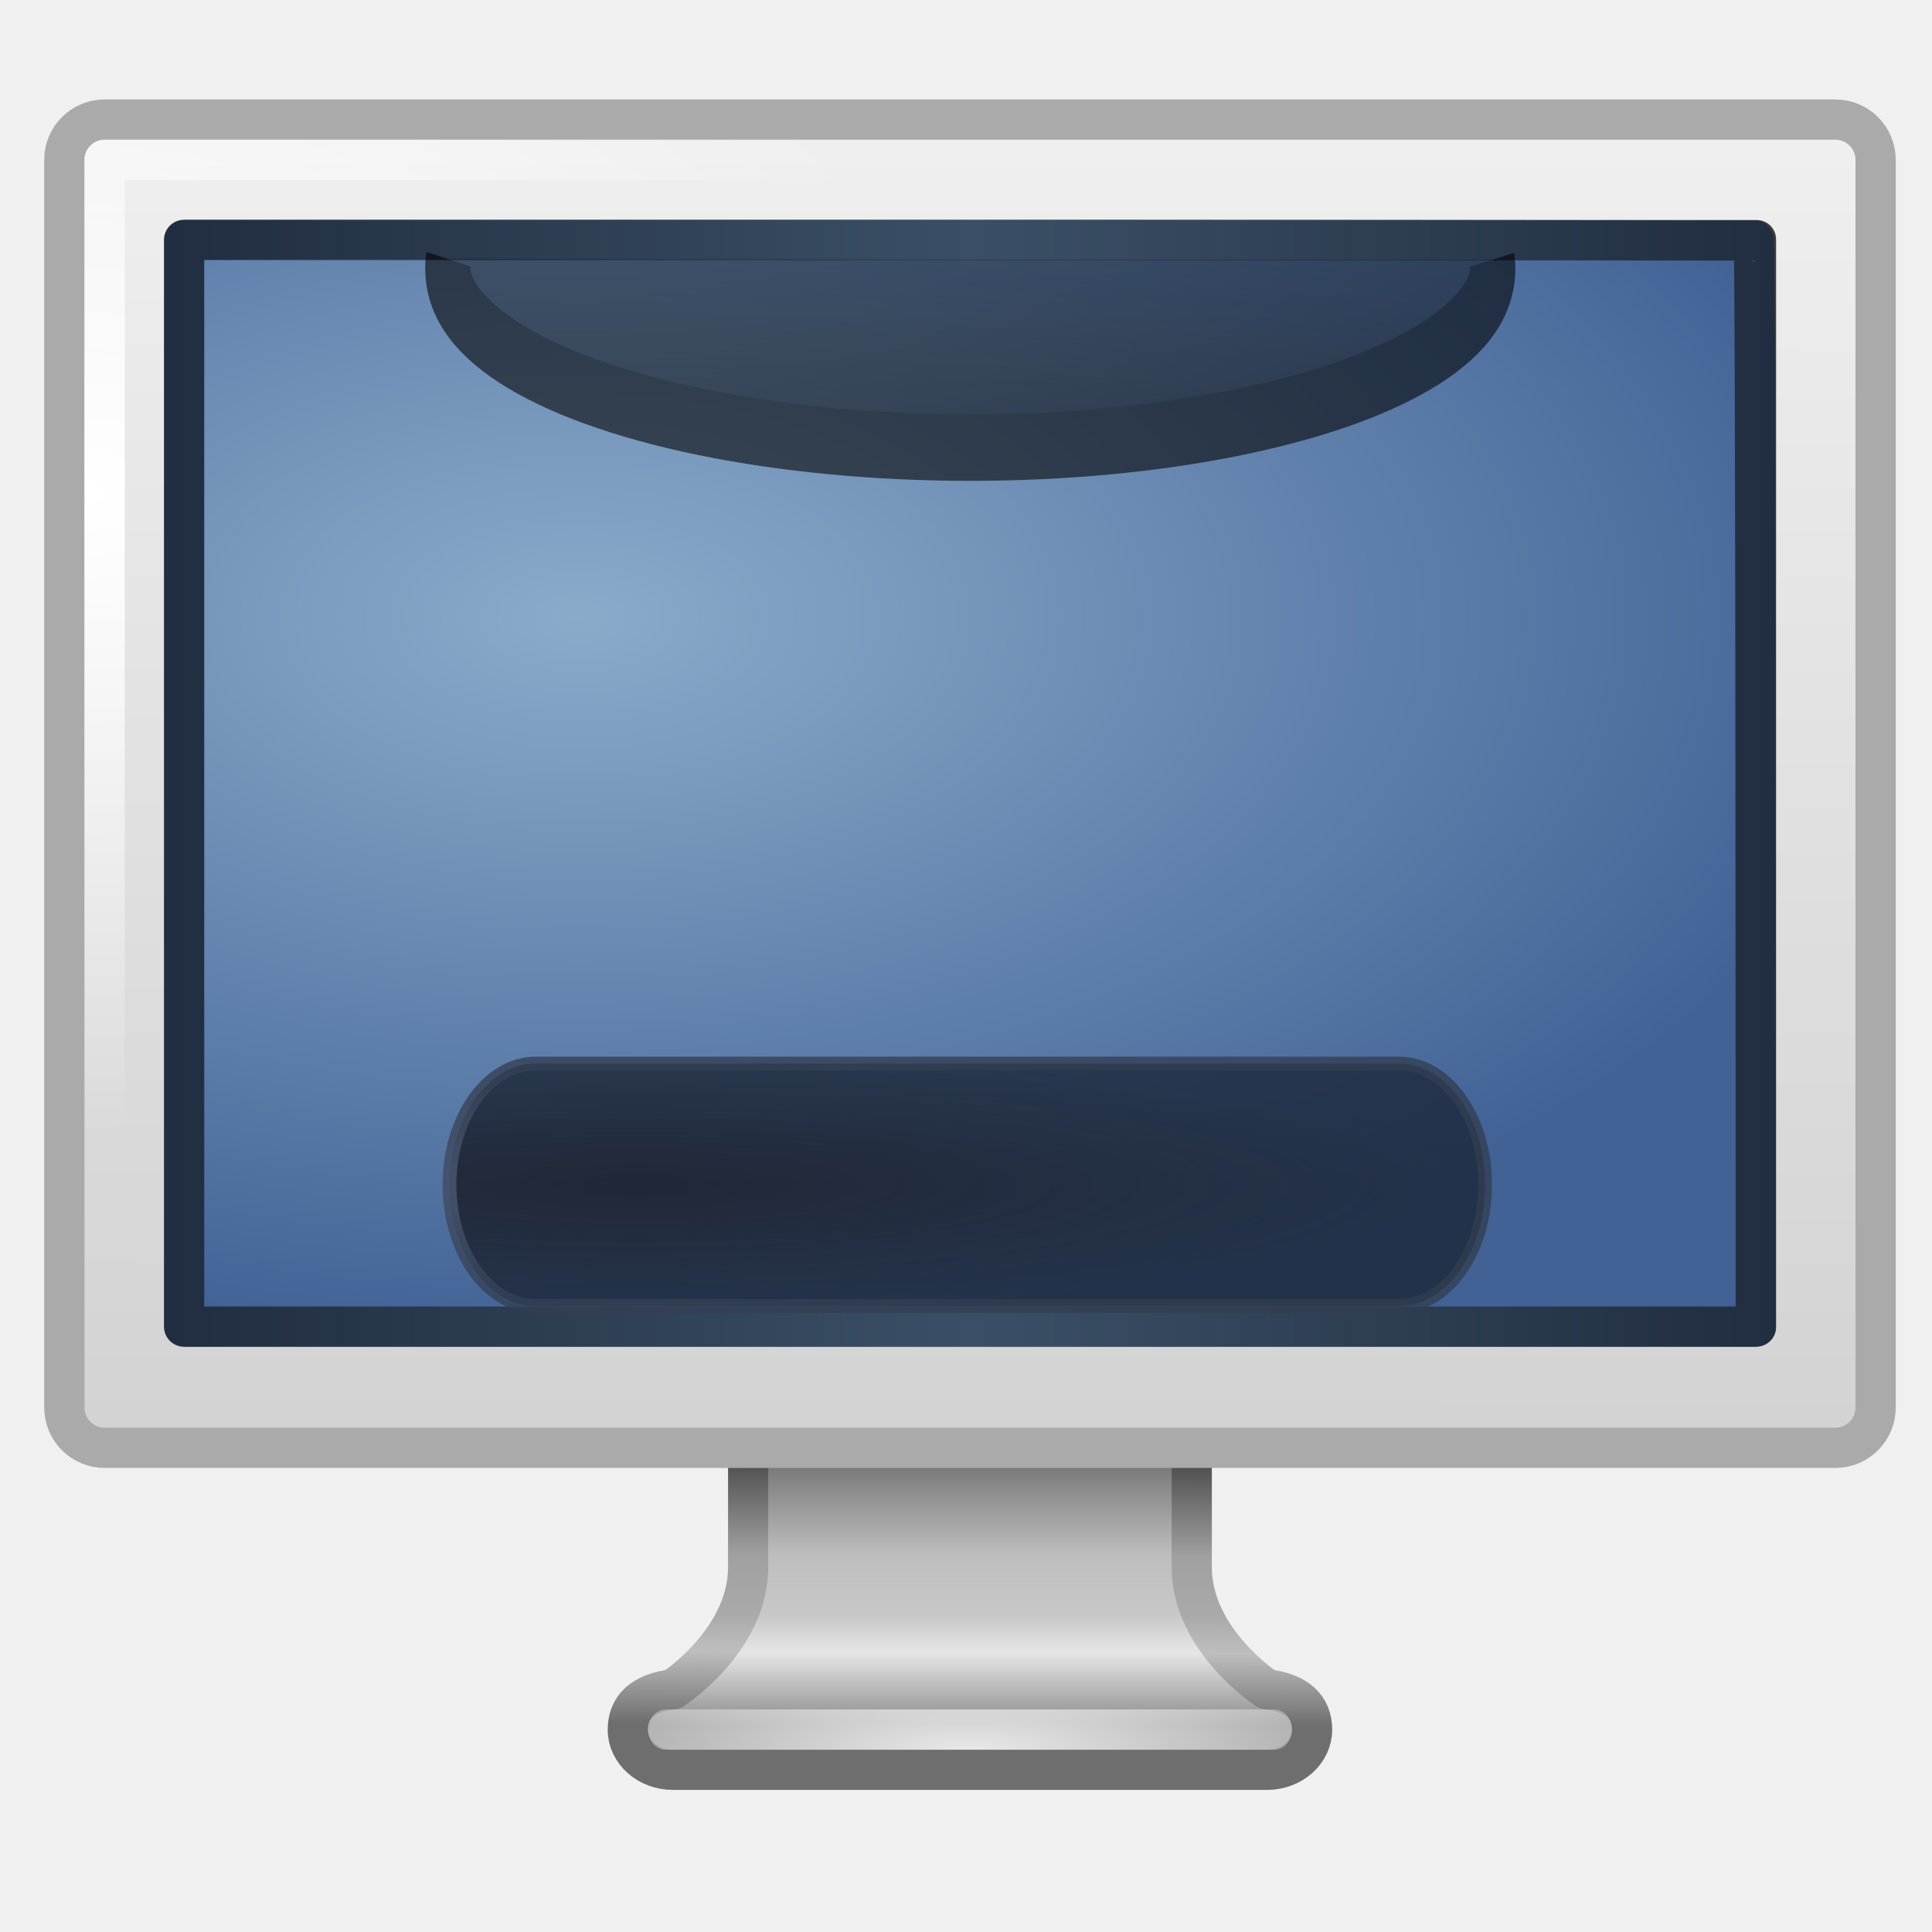
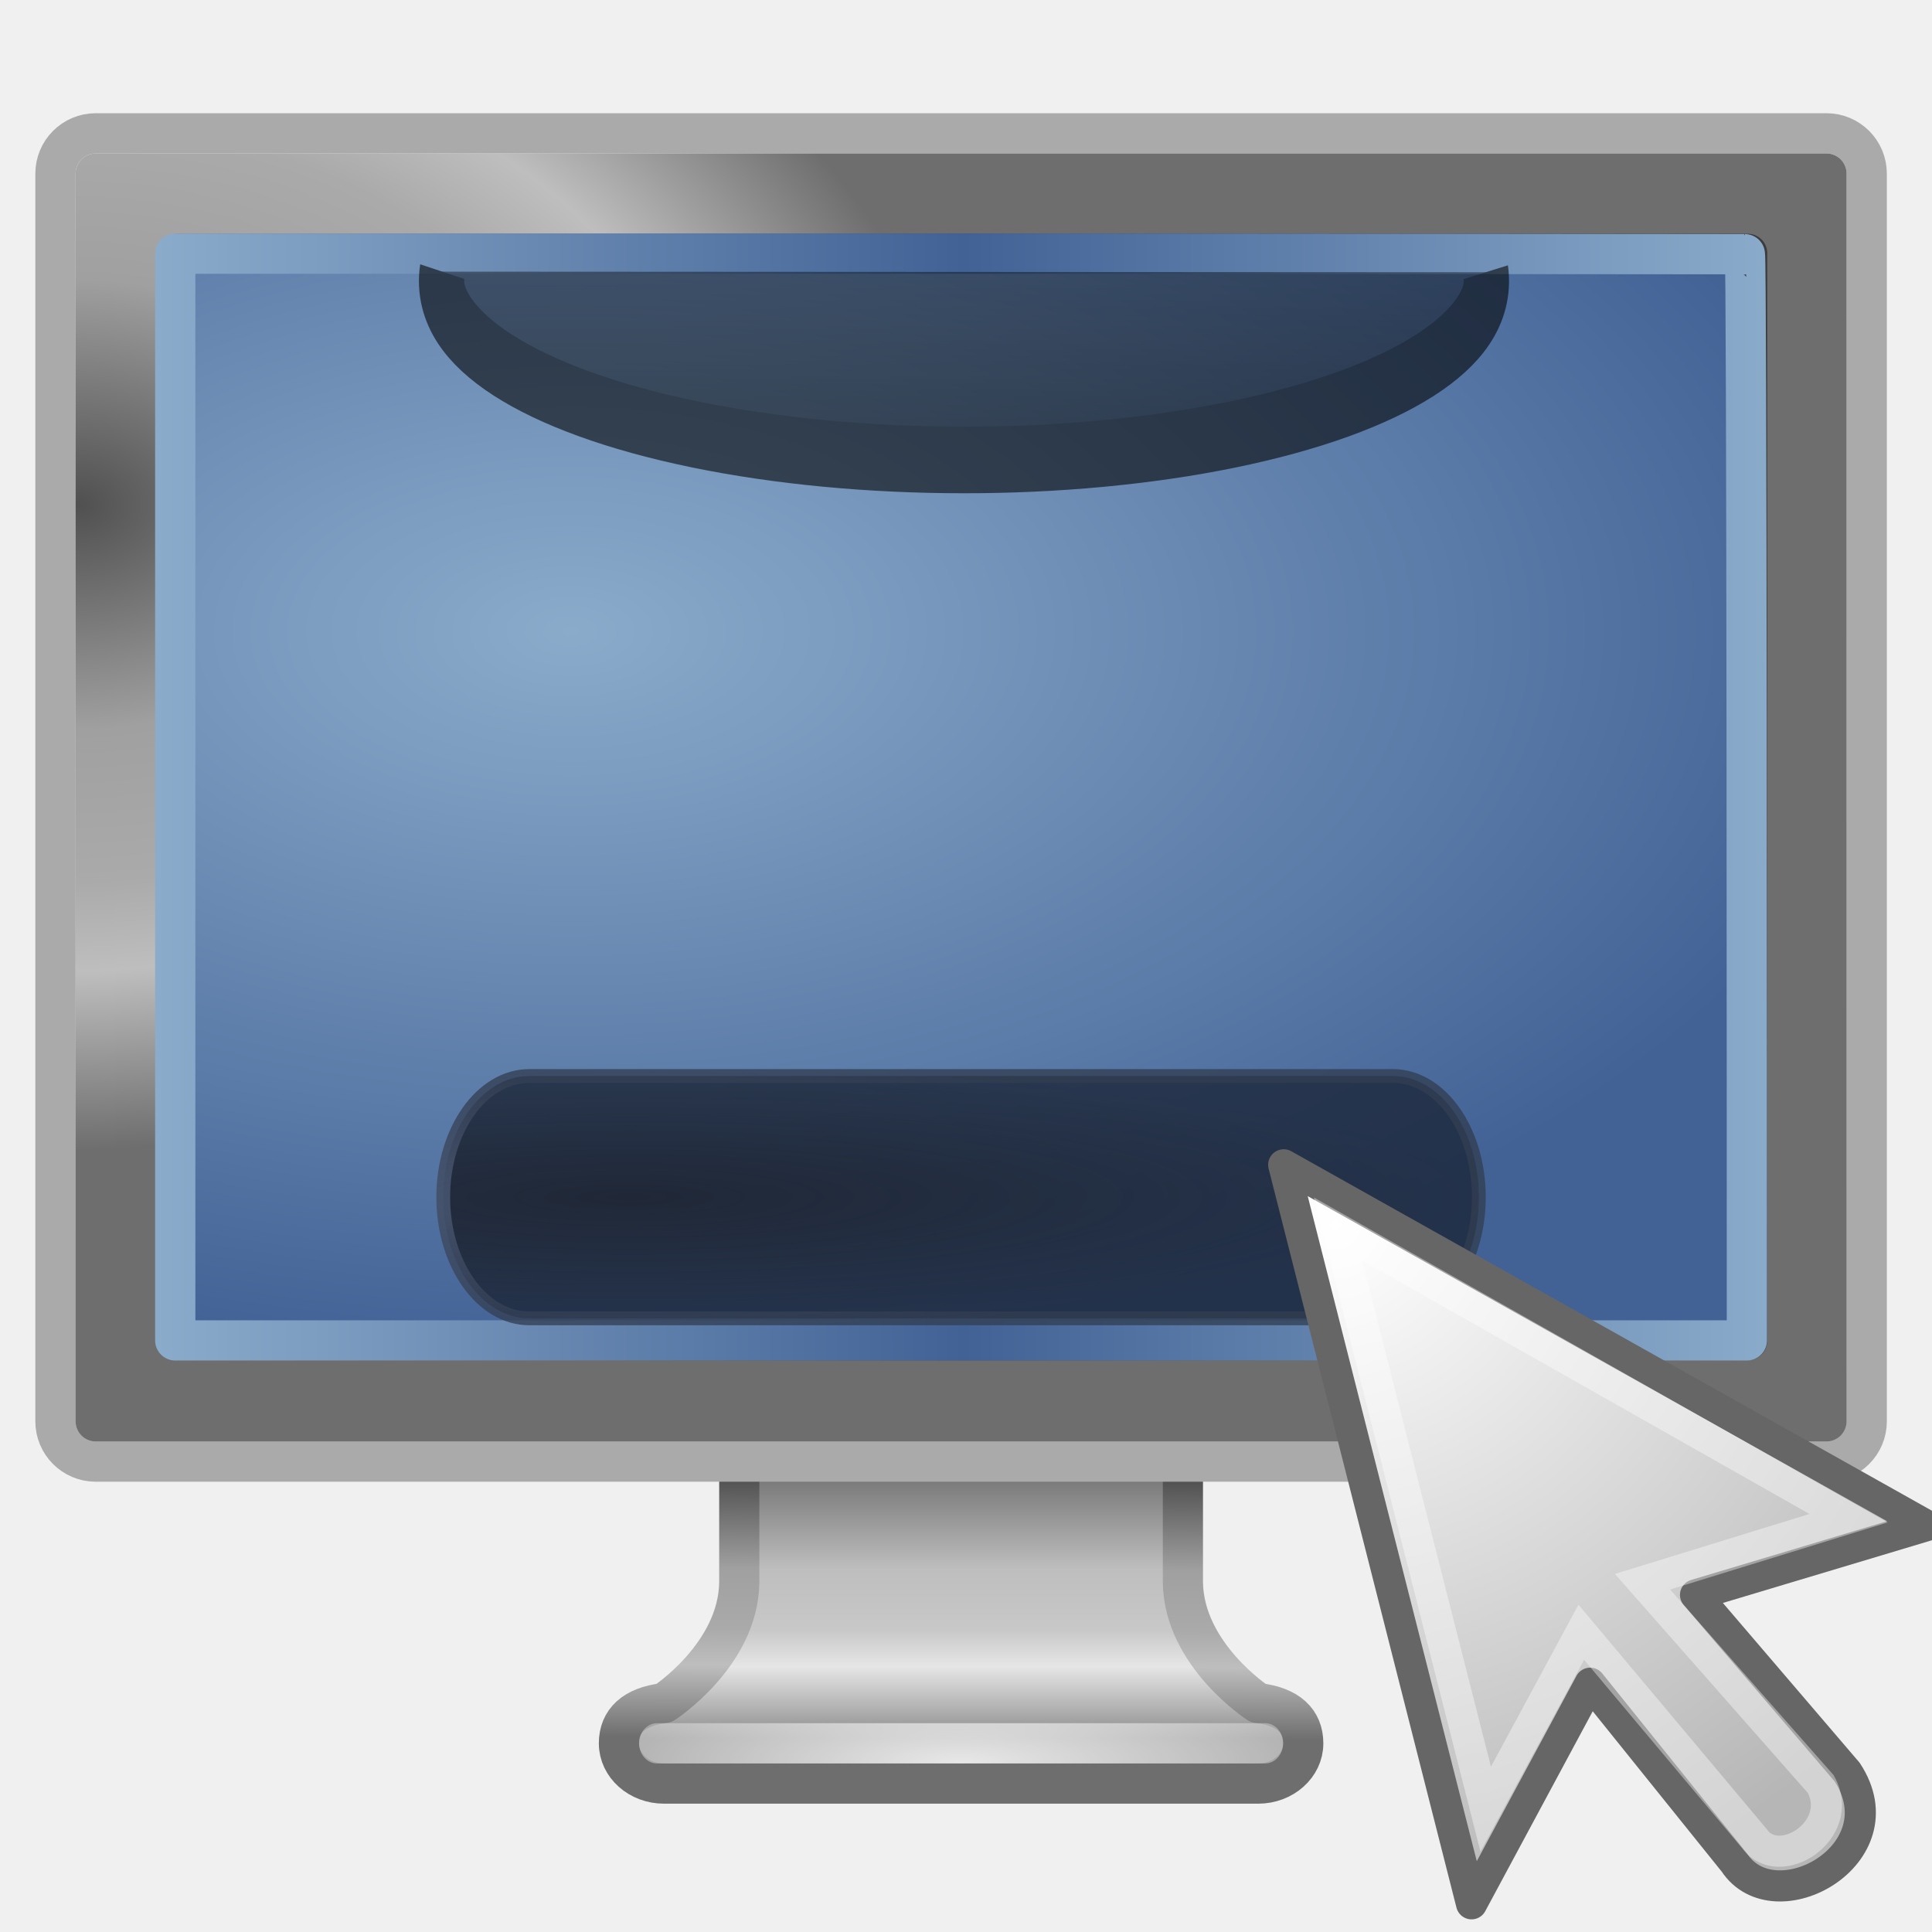
<svg xmlns="http://www.w3.org/2000/svg" xmlns:xlink="http://www.w3.org/1999/xlink" version="1.1" width="48" height="48" id="svg3876" enable-background="new">
  <defs id="defs3878">
    <linearGradient id="linearGradient3667">
      <stop style="stop-color:#000000;stop-opacity:1;" offset="0" id="stop3669" />
      <stop style="stop-color:#000000;stop-opacity:0;" offset="1" id="stop3671" />
    </linearGradient>
    <linearGradient id="linearGradient3660">
      <stop style="stop-color:#202837;stop-opacity:1;" offset="0" id="stop3662" />
      <stop style="stop-color:#1b2537;stop-opacity:0.784;" offset="1" id="stop3664" />
    </linearGradient>
    <linearGradient id="linearGradient3650">
      <stop style="stop-color:#495772;stop-opacity:1;" offset="0" id="stop3652" />
      <stop style="stop-color:#323d51;stop-opacity:0.769;" offset="1" id="stop3654" />
    </linearGradient>
    <linearGradient x1="17.355" y1="8" x2="24.008" y2="26.039" id="linearGradient2888-5" xlink:href="#linearGradient3738-7-3" gradientUnits="userSpaceOnUse" gradientTransform="matrix(1.056476,0,0,0.9978261,-1.265041,-1.51202)" />
    <linearGradient id="linearGradient3738-7-3">
      <stop id="stop3742-9-7" style="stop-color:white;stop-opacity:1" offset="0" />
      <stop id="stop3750-9-6" style="stop-color:white;stop-opacity:0" offset="0.856" />
      <stop id="stop3744-3-8" style="stop-color:white;stop-opacity:0" offset="1" />
    </linearGradient>
    <radialGradient cx="1" cy="5.564" r="23" fx="1" fy="5.564" id="radialGradient2901-8" xlink:href="#linearGradient6602-0" gradientUnits="userSpaceOnUse" gradientTransform="matrix(0.9555509,0,0,0.6971467,1.165451,8.316252)" />
    <linearGradient id="linearGradient6602-0">
      <stop id="stop6604-2" style="stop-color:white;stop-opacity:1" offset="0" />
      <stop id="stop6606-4" style="stop-color:white;stop-opacity:0" offset="1" />
    </linearGradient>
    <linearGradient x1="20.147" y1="-0" x2="20.104" y2="31.983" id="linearGradient2904-9" xlink:href="#linearGradient6544-0" gradientUnits="userSpaceOnUse" gradientTransform="matrix(0.959002,0,0,1.065626,1.082354,2.420846)" />
    <linearGradient id="linearGradient6544-0">
      <stop id="stop6546-1" style="stop-color:#f0f0f0;stop-opacity:1" offset="0" />
      <stop id="stop6548-2" style="stop-color:#d2d2d2;stop-opacity:1" offset="1" />
    </linearGradient>
    <radialGradient cx="24" cy="38.641" r="8" fx="24" fy="38.641" id="radialGradient2907-0" xlink:href="#linearGradient6602-0" gradientUnits="userSpaceOnUse" gradientTransform="matrix(1.828641,-3.1440363e-8,0,0.4381505,-19.78871,26.53994)" />
    <linearGradient x1="320.281" y1="86.913" x2="320.281" y2="93.38" id="linearGradient2910-0" xlink:href="#linearGradient6620-6" gradientUnits="userSpaceOnUse" gradientTransform="matrix(0.9964089,0,0,1.000144,-294.7833,-50.54213)" />
    <linearGradient id="linearGradient6620-6">
      <stop id="stop6622-3" style="stop-color:#787878;stop-opacity:1" offset="0" />
      <stop id="stop6624-9" style="stop-color:#bebebe;stop-opacity:1" offset="0.35" />
      <stop id="stop6626-0" style="stop-color:#c8c8c8;stop-opacity:1" offset="0.583" />
      <stop id="stop6628-8" style="stop-color:#e6e6e6;stop-opacity:1" offset="0.723" />
      <stop id="stop6630-3" style="stop-color:#8c8c8c;stop-opacity:1" offset="1" />
    </linearGradient>
    <linearGradient gradientTransform="translate(0.09867176,0.4705878)" x1="21.718" y1="35.909" x2="21.686" y2="42.361" id="linearGradient2912-8" xlink:href="#linearGradient6732-7" gradientUnits="userSpaceOnUse" />
    <linearGradient id="linearGradient6732-7">
      <stop id="stop6734-3" style="stop-color:#505050;stop-opacity:1" offset="0" />
      <stop id="stop6736-1" style="stop-color:#a0a0a0;stop-opacity:1" offset="0.35" />
      <stop id="stop6738-0" style="stop-color:#aaa;stop-opacity:1" offset="0.583" />
      <stop id="stop6740-0" style="stop-color:#bebebe;stop-opacity:1" offset="0.723" />
      <stop id="stop6742-5" style="stop-color:#6e6e6e;stop-opacity:1" offset="1" />
    </linearGradient>
    <linearGradient id="linearGradient7012-661-145-733-759-865-745-661-970-94-3-7">
      <stop id="stop3618-6-8" style="stop-color:#8babcb;stop-opacity:1;" offset="0" />
      <stop id="stop3620-4-9" style="stop-color:#426296;stop-opacity:1;" offset="1" />
    </linearGradient>
    <linearGradient id="linearGradient3390-178-986-453-3-1">
      <stop id="stop3624-5-6" style="stop-color:#212d40;stop-opacity:1;" offset="0" />
      <stop id="stop3626-8-4" style="stop-color:#3a4f66;stop-opacity:1;" offset="1" />
    </linearGradient>
    <radialGradient r="21" fy="8.283" fx="15.749" cy="8.283" cx="15.749" gradientTransform="matrix(0,0.8620801,-1.578215,0,27.47304,1.764492)" gradientUnits="userSpaceOnUse" id="radialGradient8238" xlink:href="#linearGradient7012-661-145-733-759-865-745-661-970-94-3-7" />
    <linearGradient y2="6.898" x2="-28.956" y1="6.898" x1="-51.09" spreadMethod="reflect" gradientTransform="matrix(0.9070364,0,0,0.8438248,50.43886,1.67779)" gradientUnits="userSpaceOnUse" id="linearGradient8240" xlink:href="#linearGradient3390-178-986-453-3-1" />
    <linearGradient id="linearGradient5233-0-1">
      <stop id="stop5235-9-9" style="stop-color:#3c3c3c;stop-opacity:1" offset="0" />
      <stop id="stop5237-9-0" style="stop-color:#282828;stop-opacity:1" offset="1" />
    </linearGradient>
    <linearGradient y2="6.898" x2="-28.956" y1="6.898" x1="-51.09" spreadMethod="reflect" gradientTransform="matrix(0.9075685,0,0,0.8446182,50.51376,1.660556)" gradientUnits="userSpaceOnUse" id="linearGradient7351" xlink:href="#linearGradient5233-0-1" />
-     <radialGradient xlink:href="#linearGradient3650" id="radialGradient3658" cx="17.892" cy="30.898" fx="17.892" fy="30.898" r="9.114" gradientTransform="matrix(2.331226,0,0,0.3528724,-25.91712,18.53275)" gradientUnits="userSpaceOnUse" />
-     <radialGradient xlink:href="#linearGradient3660" id="radialGradient3668" cx="17.892" cy="30.898" fx="17.892" fy="30.898" r="9.114" gradientTransform="matrix(2.331226,0,0,0.3528724,-25.91712,18.53275)" gradientUnits="userSpaceOnUse" />
+     <radialGradient xlink:href="#linearGradient3650" id="radialGradient3658" cx="17.892" cy="30.898" fx="17.892" fy="30.898" r="9.114" gradientTransform="matrix(2.331226,0,0,0.3528724,-26.07387,18.84085)" gradientUnits="userSpaceOnUse" />
+     <radialGradient xlink:href="#linearGradient3660" id="radialGradient3668" cx="17.892" cy="30.898" fx="17.892" fy="30.898" r="9.114" gradientTransform="matrix(2.331226,0,0,0.3528724,-26.07387,18.84085)" gradientUnits="userSpaceOnUse" />
    <linearGradient xlink:href="#linearGradient3667" id="linearGradient3673" x1="24.02" y1="12.302" x2="24.02" y2="-0.341" gradientUnits="userSpaceOnUse" />
+     <linearGradient xlink:href="#linearGradient11114-935" id="linearGradient3196" gradientUnits="userSpaceOnUse" gradientTransform="translate(258.9414,-13.26989)" x1="-172.653" y1="99.667" x2="-166.64" y2="93.654" />
+     <linearGradient id="linearGradient11114-935">
+       <stop offset="0" style="stop-color:#242424;stop-opacity:0.992" id="stop3012" />
+       <stop offset="1" style="stop-color:#656565;stop-opacity:1" id="stop3014" />
+     </linearGradient>
+     <linearGradient xlink:href="#linearGradient12093-430" id="linearGradient3198" gradientUnits="userSpaceOnUse" gradientTransform="translate(-127.0932,-2.645081)" x1="277.573" y1="146.151" x2="201.871" y2="67.35" />
+     <linearGradient id="linearGradient12093-430">
+       <stop offset="0" style="stop-color:white;stop-opacity:1" id="stop3018" />
+       <stop offset="1" style="stop-color:white;stop-opacity:0" id="stop3020" />
+     </linearGradient>
+     <filter id="filter13078" color-interpolation-filters="sRGB">
+       <feGaussianBlur stdDeviation="0.661" id="feGaussianBlur13080" />
+     </filter>
+     <radialGradient xlink:href="#linearGradient6087-437-184-795-110-662-495-447" id="radialGradient3200" gradientUnits="userSpaceOnUse" gradientTransform="matrix(0,1.207974,-1.627164,0,26.37175,8.266469)" cx="7.265" cy="8.302" fx="7.265" fy="8.302" r="20.98" />
+     <linearGradient id="linearGradient6087-437-184-795-110-662-495-447">
+       <stop offset="0" style="stop-color:white;stop-opacity:0.4" id="stop3024" />
+       <stop offset="1" style="stop-color:white;stop-opacity:0" id="stop3026" />
+     </linearGradient>
+     <radialGradient xlink:href="#linearGradient4467-844" id="radialGradient3202" gradientUnits="userSpaceOnUse" gradientTransform="matrix(2.07098,0,0,1.609362,-75.80105,-6.777836)" cx="15.414" cy="13.078" fx="15.414" fy="13.078" r="6.656" />
+     <linearGradient id="linearGradient4467-844">
+       <stop offset="0" style="stop-color:white;stop-opacity:1" id="stop3030" />
+       <stop offset="1" style="stop-color:white;stop-opacity:0.248" id="stop3032" />
+     </linearGradient>
+     <linearGradient xlink:href="#linearGradient2300-705" id="linearGradient3204" gradientUnits="userSpaceOnUse" gradientTransform="matrix(0.272289,0,0,0.272289,-88.49468,7.534078)" x1="173.096" y1="75.319" x2="173.096" y2="11.949" />
+     <linearGradient id="linearGradient2300-705">
+       <stop offset="0" style="stop-color:#343434;stop-opacity:0.976" id="stop3036" />
+       <stop offset="1" style="stop-color:#939393;stop-opacity:1" id="stop3038" />
+     </linearGradient>
+     <linearGradient xlink:href="#linearGradient11104-748" id="linearGradient3206" gradientUnits="userSpaceOnUse" gradientTransform="matrix(0.272289,0,0,0.272289,-53.17576,9.583299)" x1="41.542" y1="68.292" x2="41.485" y2="4.536" />
+     <linearGradient id="linearGradient11104-748">
+       <stop offset="0" style="stop-color:#333;stop-opacity:1" id="stop3042" />
+       <stop offset="1" style="stop-color:#333;stop-opacity:0.612" id="stop3044" />
+     </linearGradient>
+     <linearGradient xlink:href="#linearGradient3390-178-986-453-714" id="linearGradient3208" gradientUnits="userSpaceOnUse" gradientTransform="translate(-53.76539,-0.1141929)" x1="82.453" y1="45.114" x2="65.34" y2="15.944" />
+     <linearGradient id="linearGradient3390-178-986-453-714">
+       <stop offset="0" style="stop-color:#666;stop-opacity:1" id="stop3048" />
+       <stop offset="1" style="stop-color:gray;stop-opacity:1" id="stop3050" />
+     </linearGradient>
+     <filter id="filter10131" color-interpolation-filters="sRGB">
+       <feGaussianBlur stdDeviation="0.312" id="feGaussianBlur10133" />
+     </filter>
+     <radialGradient r="21" fy="8.283" fx="15.749" cy="8.283" cx="15.749" gradientTransform="matrix(0,0.8620801,-1.578215,0,27.2527,2.106413)" gradientUnits="userSpaceOnUse" id="radialGradient8238-0" xlink:href="#linearGradient7012-661-145-733-759-865-745-661-970-94-3-7-3" />
+     <linearGradient id="linearGradient7012-661-145-733-759-865-745-661-970-94-3-7-3">
+       <stop id="stop3618-6-8-0" style="stop-color:#8babcb;stop-opacity:1;" offset="0" />
+       <stop id="stop3620-4-9-9" style="stop-color:#426296;stop-opacity:1;" offset="1" />
+     </linearGradient>
+     <linearGradient y2="6.898" x2="-28.956" y1="6.898" x1="-51.09" spreadMethod="reflect" gradientTransform="matrix(0.9070364,0,0,0.8438248,50.21853,2.019711)" gradientUnits="userSpaceOnUse" id="linearGradient8240-2" xlink:href="#linearGradient3390-178-986-453-3-1-5" />
+     <linearGradient id="linearGradient3390-178-986-453-3-1-5">
+       <stop id="stop3624-5-6-4" style="stop-color:#8babcb;stop-opacity:1;" offset="0" />
+       <stop id="stop3626-8-4-0" style="stop-color:#426296;stop-opacity:1;" offset="1" />
+     </linearGradient>
+     <linearGradient y2="6.898" x2="-28.956" y1="6.898" x1="-51.09" spreadMethod="reflect" gradientTransform="matrix(0.9075685,0,0,0.8446182,50.29342,2.002477)" gradientUnits="userSpaceOnUse" id="linearGradient7351-5" xlink:href="#linearGradient5233-0-1-9" />
+     <linearGradient id="linearGradient5233-0-1-9">
+       <stop id="stop5235-9-9-4" style="stop-color:#3c3c3c;stop-opacity:1" offset="0" />
+       <stop id="stop5237-9-0-6" style="stop-color:#282828;stop-opacity:1" offset="1" />
+     </linearGradient>
+     <linearGradient x1="17.355" y1="8" x2="24.008" y2="26.039" id="linearGradient2888-5-9" xlink:href="#linearGradient3738-7-3-2" gradientUnits="userSpaceOnUse" gradientTransform="matrix(1.056476,0,0,0.9978261,-1.485379,-1.170099)" />
+     <linearGradient id="linearGradient3738-7-3-2">
+       <stop id="stop3742-9-7-2" style="stop-color:white;stop-opacity:1" offset="0" />
+       <stop id="stop3750-9-6-4" style="stop-color:white;stop-opacity:0" offset="0.856" />
+       <stop id="stop3744-3-8-7" style="stop-color:white;stop-opacity:0" offset="1" />
+     </linearGradient>
+     <radialGradient xlink:href="#linearGradient6732-7-7" id="radialGradient3685" cx="2.121" cy="9.467" fx="2.121" fy="9.467" r="22" gradientTransform="matrix(1,0,0,0.7272727,-0.2203379,5.652082)" gradientUnits="userSpaceOnUse" />
+     <linearGradient id="linearGradient6732-7-7">
+       <stop id="stop6734-3-5" style="stop-color:#505050;stop-opacity:1" offset="0" />
+       <stop id="stop6736-1-4" style="stop-color:#a0a0a0;stop-opacity:1" offset="0.35" />
+       <stop id="stop6738-0-8" style="stop-color:#aaa;stop-opacity:1" offset="0.583" />
+       <stop id="stop6740-0-1" style="stop-color:#bebebe;stop-opacity:1" offset="0.723" />
+       <stop id="stop6742-5-2" style="stop-color:#6e6e6e;stop-opacity:1" offset="1" />
+     </linearGradient>
+     <radialGradient cx="1" cy="5.564" r="23" fx="1" fy="5.564" id="radialGradient2901-8-8" xlink:href="#linearGradient6732-7-7" gradientUnits="userSpaceOnUse" gradientTransform="matrix(0.9555509,0,0,0.6971467,0.9451131,8.658173)" />
+     <linearGradient x1="20.147" y1="-0" x2="20.104" y2="31.983" id="linearGradient2904-9-9" xlink:href="#linearGradient6544-0-3" gradientUnits="userSpaceOnUse" gradientTransform="matrix(0.959002,0,0,1.065626,0.8620161,2.762767)" />
+     <linearGradient id="linearGradient6544-0-3">
+       <stop id="stop6546-1-6" style="stop-color:#f0f0f0;stop-opacity:1" offset="0" />
+       <stop id="stop6548-2-8" style="stop-color:#d2d2d2;stop-opacity:1" offset="1" />
+     </linearGradient>
+     <radialGradient cx="24" cy="38.641" r="8" fx="24" fy="38.641" id="radialGradient2907-0-0" xlink:href="#linearGradient6602-0-2" gradientUnits="userSpaceOnUse" gradientTransform="matrix(1.828641,-3.1440363e-8,0,0.4381505,-20.00905,26.88186)" />
+     <linearGradient id="linearGradient6602-0-2">
+       <stop id="stop6604-2-1" style="stop-color:white;stop-opacity:1" offset="0" />
+       <stop id="stop6606-4-0" style="stop-color:white;stop-opacity:0" offset="1" />
+     </linearGradient>
+     <linearGradient id="linearGradient6620-6-1">
+       <stop id="stop6622-3-1" style="stop-color:#787878;stop-opacity:1" offset="0" />
+       <stop id="stop6624-9-0" style="stop-color:#bebebe;stop-opacity:1" offset="0.35" />
+       <stop id="stop6626-0-8" style="stop-color:#c8c8c8;stop-opacity:1" offset="0.583" />
+       <stop id="stop6628-8-5" style="stop-color:#e6e6e6;stop-opacity:1" offset="0.723" />
+       <stop id="stop6630-3-0" style="stop-color:#8c8c8c;stop-opacity:1" offset="1" />
+     </linearGradient>
+     <linearGradient y2="93.38" x2="320.281" y1="86.913" x1="320.281" gradientTransform="matrix(0.9964089,0,0,1.000144,-295.0037,-50.20021)" gradientUnits="userSpaceOnUse" id="linearGradient3031" xlink:href="#linearGradient6620-6-1" />
+     <linearGradient y2="42.361" x2="21.686" y1="35.909" x1="21.718" gradientTransform="translate(-0.1216659,0.8125094)" gradientUnits="userSpaceOnUse" id="linearGradient3033" xlink:href="#linearGradient6732-7-7" />
+     <radialGradient gradientTransform="matrix(-2.643979,0,2.93653e-8,2.534421,17.29654,-33.91471)" gradientUnits="userSpaceOnUse" xlink:href="#linearGradient4845" id="radialGradient2631" fy="24.149" fx="17.814" r="9.125" cy="24.149" cx="17.814" />
+     <linearGradient id="linearGradient4845">
+       <stop offset="0" style="stop-color:white;stop-opacity:1" id="stop4847" />
+       <stop offset="1" style="stop-color:#b6b6b6;stop-opacity:1" id="stop4849" />
+     </linearGradient>
+     <linearGradient gradientUnits="userSpaceOnUse" xlink:href="#linearGradient8265-821-176-38-919-66-249" id="linearGradient2768" y2="33.955" x2="15.215" y1="22.292" x1="11.566" />
+     <linearGradient id="linearGradient8265-821-176-38-919-66-249">
+       <stop offset="0" style="stop-color:white;stop-opacity:0.275" id="stop2687" />
+       <stop offset="1" style="stop-color:white;stop-opacity:0.078" id="stop2689" />
+     </linearGradient>
+     <radialGradient gradientTransform="matrix(0,1.207974,-1.627164,0,26.37175,8.266469)" gradientUnits="userSpaceOnUse" xlink:href="#linearGradient6087-437-184-795-110-662-495" id="radialGradient2771" fy="8.302" fx="7.265" r="20.98" cy="8.302" cx="7.265" />
+     <linearGradient id="linearGradient6087-437-184-795-110-662-495">
+       <stop offset="0" style="stop-color:white;stop-opacity:0.4" id="stop2693" />
+       <stop offset="1" style="stop-color:white;stop-opacity:0" id="stop2695" />
+     </linearGradient>
+     <linearGradient gradientTransform="matrix(1.144692,0,0,0.9977536,-3.466141,1.098842)" gradientUnits="userSpaceOnUse" xlink:href="#linearGradient6129-963-697-142-998-580-273" id="linearGradient2774" y2="36.658" x2="22.809" y1="49.629" x1="22.935" />
+     <linearGradient id="linearGradient6129-963-697-142-998-580-273">
+       <stop offset="0" style="stop-color:#0a0a0a;stop-opacity:0.498" id="stop2661" />
+       <stop offset="1" style="stop-color:#0a0a0a;stop-opacity:0" id="stop2663" />
+     </linearGradient>
+     <radialGradient gradientTransform="matrix(1.564693,-9.5143002e-8,6.1772287e-8,1.015888,-86.21257,8.146117)" gradientUnits="userSpaceOnUse" xlink:href="#linearGradient7012-661-145-733-759-865-745-661-970-94" id="radialGradient2777" fy="14.113" fx="63.969" r="23.097" cy="14.113" cx="63.969" />
+     <linearGradient id="linearGradient7012-661-145-733-759-865-745-661-970-94">
+       <stop offset="0" style="stop-color:#edd563;stop-opacity:1" id="stop3618" />
+       <stop offset="1" style="stop-color:#e08223;stop-opacity:1" id="stop3620" />
+     </linearGradient>
+     <linearGradient gradientTransform="translate(-53.76539,-0.1141929)" gradientUnits="userSpaceOnUse" xlink:href="#linearGradient3390-178-986-453" id="linearGradient2779" y2="15.944" x2="65.34" y1="45.114" x1="82.453" />
+     <linearGradient id="linearGradient3390-178-986-453">
+       <stop offset="0" style="stop-color:#bb5e12;stop-opacity:1" id="stop3624" />
+       <stop offset="1" style="stop-color:#cd8033;stop-opacity:1" id="stop3626" />
+     </linearGradient>
+     <linearGradient gradientTransform="matrix(0.08284024,0,0,0.03705882,-5.940829,25.41246)" gradientUnits="userSpaceOnUse" xlink:href="#linearGradient5048-585" id="linearGradient7596-975" y2="609.505" x2="302.857" y1="366.648" x1="302.857" />
+     <linearGradient id="linearGradient5048-585">
+       <stop offset="0" style="stop-color:black;stop-opacity:0" id="stop2667" />
+       <stop offset="0.5" style="stop-color:black;stop-opacity:1" id="stop2669" />
+       <stop offset="1" style="stop-color:black;stop-opacity:0" id="stop2671" />
+     </linearGradient>
+     <radialGradient gradientTransform="matrix(0.03212956,0,0,0.03705882,24.63678,25.41246)" gradientUnits="userSpaceOnUse" xlink:href="#linearGradient5060-179" id="radialGradient7598-526" fy="486.648" fx="605.714" r="117.143" cy="486.648" cx="605.714" />
+     <linearGradient id="linearGradient5060-179">
+       <stop offset="0" style="stop-color:black;stop-opacity:1" id="stop2675" />
+       <stop offset="1" style="stop-color:black;stop-opacity:0" id="stop2677" />
+     </linearGradient>
+     <radialGradient gradientTransform="matrix(-0.03212956,0,0,0.03705882,23.36322,25.41246)" gradientUnits="userSpaceOnUse" xlink:href="#linearGradient5060-820" id="radialGradient7600-312" fy="486.648" fx="605.714" r="117.143" cy="486.648" cx="605.714" />
+     <linearGradient id="linearGradient5060-820">
+       <stop offset="0" style="stop-color:black;stop-opacity:1" id="stop2681" />
+       <stop offset="1" style="stop-color:black;stop-opacity:0" id="stop2683" />
+     </linearGradient>
+     <linearGradient gradientTransform="translate(-50.9409,0)" gradientUnits="userSpaceOnUse" xlink:href="#linearGradient6404" id="linearGradient2786" y2="16.19" x2="62.989" y1="13.183" x1="62.989" />
+     <linearGradient id="linearGradient6404">
+       <stop offset="0" style="stop-color:#f9f9f9;stop-opacity:1" id="stop6406" />
+       <stop offset="1" style="stop-color:#c9c9c9;stop-opacity:1" id="stop6408" />
+     </linearGradient>
+     <radialGradient gradientTransform="matrix(-1.274898e-8,1.714292,-2.159331,-1.4599595e-8,12.80936,2.857001)" gradientUnits="userSpaceOnUse" xlink:href="#linearGradient3484" id="radialGradient2788" fy="5.017" fx="3" r="21" cy="5.017" cx="3" />
+     <linearGradient id="linearGradient3484">
+       <stop offset="0" style="stop-color:#bdbdbd;stop-opacity:1" id="stop3486" />
+       <stop offset="1" style="stop-color:#d0d0d0;stop-opacity:1" id="stop3488" />
+     </linearGradient>
+     <linearGradient xlink:href="#linearGradient8265-821-176-38-919-66-249" id="linearGradient3999" gradientUnits="userSpaceOnUse" x1="11.566" y1="22.292" x2="15.215" y2="33.955" gradientTransform="translate(-41.10934,49.41176)" />
+     <radialGradient xlink:href="#linearGradient6087-437-184-795-110-662-495" id="radialGradient4002" gradientUnits="userSpaceOnUse" gradientTransform="matrix(0,1.207974,-1.627164,0,-14.7376,57.67823)" cx="7.265" cy="8.302" fx="7.265" fy="8.302" r="20.98" />
+     <linearGradient xlink:href="#linearGradient6129-963-697-142-998-580-273" id="linearGradient4005" gradientUnits="userSpaceOnUse" gradientTransform="matrix(1.144692,0,0,0.9977536,-44.57548,50.51061)" x1="22.935" y1="49.629" x2="22.809" y2="36.658" />
+     <radialGradient xlink:href="#linearGradient7012-661-145-733-759-865-745-661-970-94" id="radialGradient4008" gradientUnits="userSpaceOnUse" gradientTransform="matrix(1.564693,-9.5143002e-8,6.1772287e-8,1.015888,-127.3219,57.55788)" cx="63.969" cy="14.113" fx="63.969" fy="14.113" r="23.097" />
+     <linearGradient xlink:href="#linearGradient3390-178-986-453" id="linearGradient4010" gradientUnits="userSpaceOnUse" gradientTransform="translate(-94.87474,49.29757)" x1="82.453" y1="45.114" x2="65.34" y2="15.944" />
+     <linearGradient xlink:href="#linearGradient6404" id="linearGradient4017" gradientUnits="userSpaceOnUse" gradientTransform="translate(-92.05024,49.41176)" x1="62.989" y1="13.183" x2="62.989" y2="16.19" />
+     <radialGradient xlink:href="#linearGradient3484" id="radialGradient4019" gradientUnits="userSpaceOnUse" gradientTransform="matrix(-1.274898e-8,1.714292,-2.159331,-1.4599595e-8,-28.29998,52.26877)" cx="3" cy="5.017" fx="3" fy="5.017" r="21" />
+     <radialGradient xlink:href="#linearGradient4845" id="radialGradient4021" gradientUnits="userSpaceOnUse" gradientTransform="matrix(-2.643979,0,2.93653e-8,2.534421,17.29654,-33.91471)" cx="17.814" cy="24.149" fx="17.814" fy="24.149" r="9.125" />
  </defs>
-   <g id="layer1" style="opacity:1">
-     <path d="m 18.587,31.97 c 0,0 0,7.001 0,7.001 -0.022,1.802 -1.869,3 -1.869,3 -0.749,0.088 -1.121,0.446 -1.121,1 0,0.554 0.504,1 1.121,1 l 14.76,0 c 0.617,0 1.121,-0.446 1.121,-1 0,-0.554 -0.372,-0.912 -1.121,-1 0,0 -1.846,-1.198 -1.869,-3 0,0 0,-7.001 0,-7.001 l -11.023,0 z" id="path4675" style="fill:url(#linearGradient2910-0);fill-opacity:1;stroke:url(#linearGradient2912-8);stroke-width:0.998;stroke-linecap:round;stroke-linejoin:round;stroke-miterlimit:4;stroke-opacity:1;stroke-dasharray:none;stroke-dashoffset:0.5;display:inline;enable-background:new" />
-     <rect width="16" height="1" rx="0.444" ry="0.5" x="16.099" y="42.471" id="rect4703" style="opacity:0.8;fill:url(#radialGradient2907-0);fill-opacity:1;stroke:none;display:inline;enable-background:new" />
-     <rect width="45" height="33" rx="1" ry="1" x="1.599" y="2.971" id="rect2722" style="fill:url(#linearGradient2904-9);fill-opacity:1;stroke:#aaaaaa;stroke-width:1;stroke-linecap:round;stroke-linejoin:round;stroke-miterlimit:4;stroke-opacity:1;stroke-dasharray:none;stroke-dashoffset:0.5" />
-     <rect width="43" height="31" rx="0" ry="0" x="2.599" y="3.971" id="rect4642" style="fill:none;stroke:url(#radialGradient2901-8);stroke-width:1;stroke-linecap:round;stroke-linejoin:round;stroke-miterlimit:4;stroke-opacity:1;stroke-dasharray:none;stroke-dashoffset:0.5;display:inline;enable-background:new" />
-     <path d="m 5.099,6.502 0,17.969 C 6.908,24.041 42.504,13.998 43.099,13.467 l 9e-6,-6.997 -38,0.031 z" id="path2516" style="opacity:0.3;fill:url(#linearGradient2888-5);fill-opacity:1;fill-rule:evenodd;stroke:none" />
-   </g>
-   <g id="layer4" style="display:inline">
-     <path d="m 4.623,5.947 c 13.008,0 26.015,0 39.023,0 0,9.008 0,18.017 0,27.025 -13.008,0 -26.015,0 -39.023,0 0,-9.008 0,-18.017 0,-27.025 l 0,0 z" id="path2514-7" style="fill:none;stroke:url(#linearGradient7351);stroke-width:0.961;stroke-linecap:round;stroke-linejoin:round;stroke-miterlimit:4;stroke-opacity:1;stroke-dasharray:none;stroke-dashoffset:0;marker:none;visibility:visible;display:inline;overflow:visible;enable-background:accumulate" />
-   </g>
+   <g id="layer1" style="opacity:1" />
+   <g id="layer4" style="display:inline" />
  <g id="layer3" style="display:inline">
-     <path d="m 4.575,5.96 c 9.297,0 13.012,0 22.309,0 0.181,-0.003 16.655,0.015 16.687,0.014 0.05,-0.003 0.05,21.926 0.05,26.986 -13,0 -26.047,0 -39.047,0 0,-9 0,-18 0,-27 l 0,0 z" id="path2514" style="fill:url(#radialGradient8238);fill-opacity:1;fill-rule:evenodd;stroke:url(#linearGradient8240);stroke-width:1;stroke-linecap:round;stroke-linejoin:round;stroke-miterlimit:4;stroke-opacity:1;stroke-dasharray:none;stroke-dashoffset:0;marker:none;visibility:visible;display:inline;overflow:visible;enable-background:accumulate" />
-     <rect style="fill:url(#radialGradient3668);fill-opacity:1;stroke:url(#radialGradient3658);stroke-width:0.342;stroke-linecap:round;stroke-linejoin:round;stroke-miterlimit:4;stroke-opacity:1;stroke-dasharray:none" id="rect3648" width="25.73" height="6.023" x="11.168" y="26.424" rx="2.141" ry="3.072" />
-     <path style="opacity:0.579;fill:url(#linearGradient3673);fill-opacity:1;stroke:#000000;stroke-width:1.135;stroke-linecap:butt;stroke-linejoin:round;stroke-miterlimit:4;stroke-opacity:1;stroke-dasharray:none;fill-rule:evenodd" id="path2879" d="M 37.098,8.632 A 13.094,3.05 0 1 1 10.944,8.622" transform="matrix(0.9912462,0,0,1.457532,0.2969197,-6.126249)" />
+     <path d="m 18.367,32.312 c 0,0 0,7.001 0,7.001 -0.022,1.802 -1.869,3 -1.869,3 -0.749,0.088 -1.121,0.446 -1.121,1 0,0.554 0.504,1 1.121,1 l 14.76,0 c 0.617,0 1.121,-0.446 1.121,-1 0,-0.554 -0.372,-0.912 -1.121,-1 0,0 -1.846,-1.198 -1.869,-3 0,0 0,-7.001 0,-7.001 l -11.023,0 z" id="path4675" style="fill:url(#linearGradient3031);fill-opacity:1;stroke:url(#linearGradient3033);stroke-width:0.998;stroke-linecap:round;stroke-linejoin:round;stroke-miterlimit:4;stroke-opacity:1;stroke-dasharray:none;stroke-dashoffset:0.5;display:inline;enable-background:new" />
+     <rect width="16" height="1" rx="0.444" ry="0.5" x="15.878" y="42.812" id="rect4703" style="opacity:0.8;fill:url(#radialGradient2907-0-0);fill-opacity:1;stroke:none;display:inline;enable-background:new" />
+     <rect width="45" height="33" rx="1" ry="1" x="1.378" y="3.313" id="rect2722" style="fill:url(#linearGradient2904-9-9);fill-opacity:1;stroke:#aaaaaa;stroke-width:1;stroke-linecap:round;stroke-linejoin:round;stroke-miterlimit:4;stroke-opacity:1;stroke-dasharray:none;stroke-dashoffset:0.5" />
+     <rect width="43" height="31" rx="0" ry="0" x="2.378" y="4.313" id="rect4642" style="fill:url(#radialGradient3685);fill-opacity:1;stroke:url(#radialGradient2901-8-8);stroke-width:1;stroke-linecap:round;stroke-linejoin:round;stroke-miterlimit:4;stroke-opacity:1;stroke-dasharray:none;stroke-dashoffset:0.5;display:inline;enable-background:new" />
+     <path d="m 4.878,6.844 0,17.969 C 6.688,24.383 42.284,14.34 42.878,13.809 l 9e-6,-6.997 -38,0.031 z" id="path2516" style="opacity:0.3;fill:url(#linearGradient2888-5-9);fill-opacity:1;fill-rule:evenodd;stroke:none" />
+     <path d="m 4.403,6.289 c 13.008,0 26.015,0 39.023,0 0,9.008 0,18.017 0,27.025 -13.008,0 -26.015,0 -39.023,0 0,-9.008 0,-18.017 0,-27.025 l 0,0 z" id="path2514-7" style="fill:none;stroke:url(#linearGradient7351-5);stroke-width:0.961;stroke-linecap:round;stroke-linejoin:round;stroke-miterlimit:4;stroke-opacity:1;stroke-dasharray:none;stroke-dashoffset:0;marker:none;visibility:visible;display:inline;overflow:visible;enable-background:accumulate" />
+     <path d="m 4.355,6.302 c 9.297,0 13.012,0 22.309,0 0.181,-0.003 16.655,0.015 16.687,0.014 0.05,-0.003 0.05,21.926 0.05,26.986 -13,0 -26.047,0 -39.047,0 0,-9 0,-18 0,-27 l 0,0 z" id="path2514" style="fill:url(#radialGradient8238-0);fill-opacity:1;fill-rule:evenodd;stroke:url(#linearGradient8240-2);stroke-width:1;stroke-linecap:round;stroke-linejoin:round;stroke-miterlimit:4;stroke-opacity:1;stroke-dasharray:none;stroke-dashoffset:0;marker:none;visibility:visible;display:inline;overflow:visible;enable-background:accumulate" />
+     <rect style="fill:url(#radialGradient3668);fill-opacity:1;stroke:url(#radialGradient3658);stroke-width:0.342;stroke-linecap:round;stroke-linejoin:round;stroke-miterlimit:4;stroke-opacity:1;stroke-dasharray:none" id="rect3648" width="25.73" height="6.023" x="11.012" y="26.732" rx="2.141" ry="3.072" />
+     <path style="opacity:0.579;fill:url(#linearGradient3673);fill-opacity:1;fill-rule:evenodd;stroke:#000000;stroke-width:1.135;stroke-linecap:butt;stroke-linejoin:round;stroke-miterlimit:4;stroke-opacity:1;stroke-dasharray:none" id="path2879" d="M 37.098,8.632 A 13.094,3.05 0 1 1 10.944,8.622" transform="matrix(0.9912462,0,0,1.457532,0.1401673,-5.818141)" />
+     <g transform="matrix(0.747367,-0.1981226,0.1981226,0.747367,50.05354,4.120802)" id="g2551">
+       <path d="m -30.929,25.009 17,16.5 -7.75,0.25 c 0,0 3.25,6.75 3.25,6.75 1,3 -3.5,4.125 -4.25,1.875 0,0 -3,-6.75 -3,-6.75 l -5.5,5.875 0.25,-24.5 z" id="path3970" style="fill:url(#radialGradient4021);fill-opacity:1;fill-rule:evenodd;stroke:#666666;stroke-width:1;stroke-linecap:butt;stroke-linejoin:round;stroke-miterlimit:4;stroke-opacity:1;stroke-dasharray:none;stroke-dashoffset:0;marker:none;visibility:visible;display:inline;overflow:visible" />
+       <path d="m -29.771,27.45 13.476,13.186 -6.922,0.277 c 0,0 3.872,7.757 3.872,7.757 0.403,1.65 -2.028,2.413 -2.507,1.153 0,0 -3.683,-7.845 -3.683,-7.845 l -4.425,4.708 0.189,-19.236 z" id="path4853" style="opacity:0.4;fill:none;stroke:#ffffff;stroke-width:1;stroke-linecap:butt;stroke-linejoin:miter;stroke-miterlimit:4;stroke-opacity:1;stroke-dasharray:none;stroke-dashoffset:0;marker:none;visibility:visible;display:inline;overflow:visible" />
+     </g>
  </g>
  <g id="layer5" style="opacity:0.48;display:inline" />
  <g id="layer6" style="display:inline" />
</svg>
